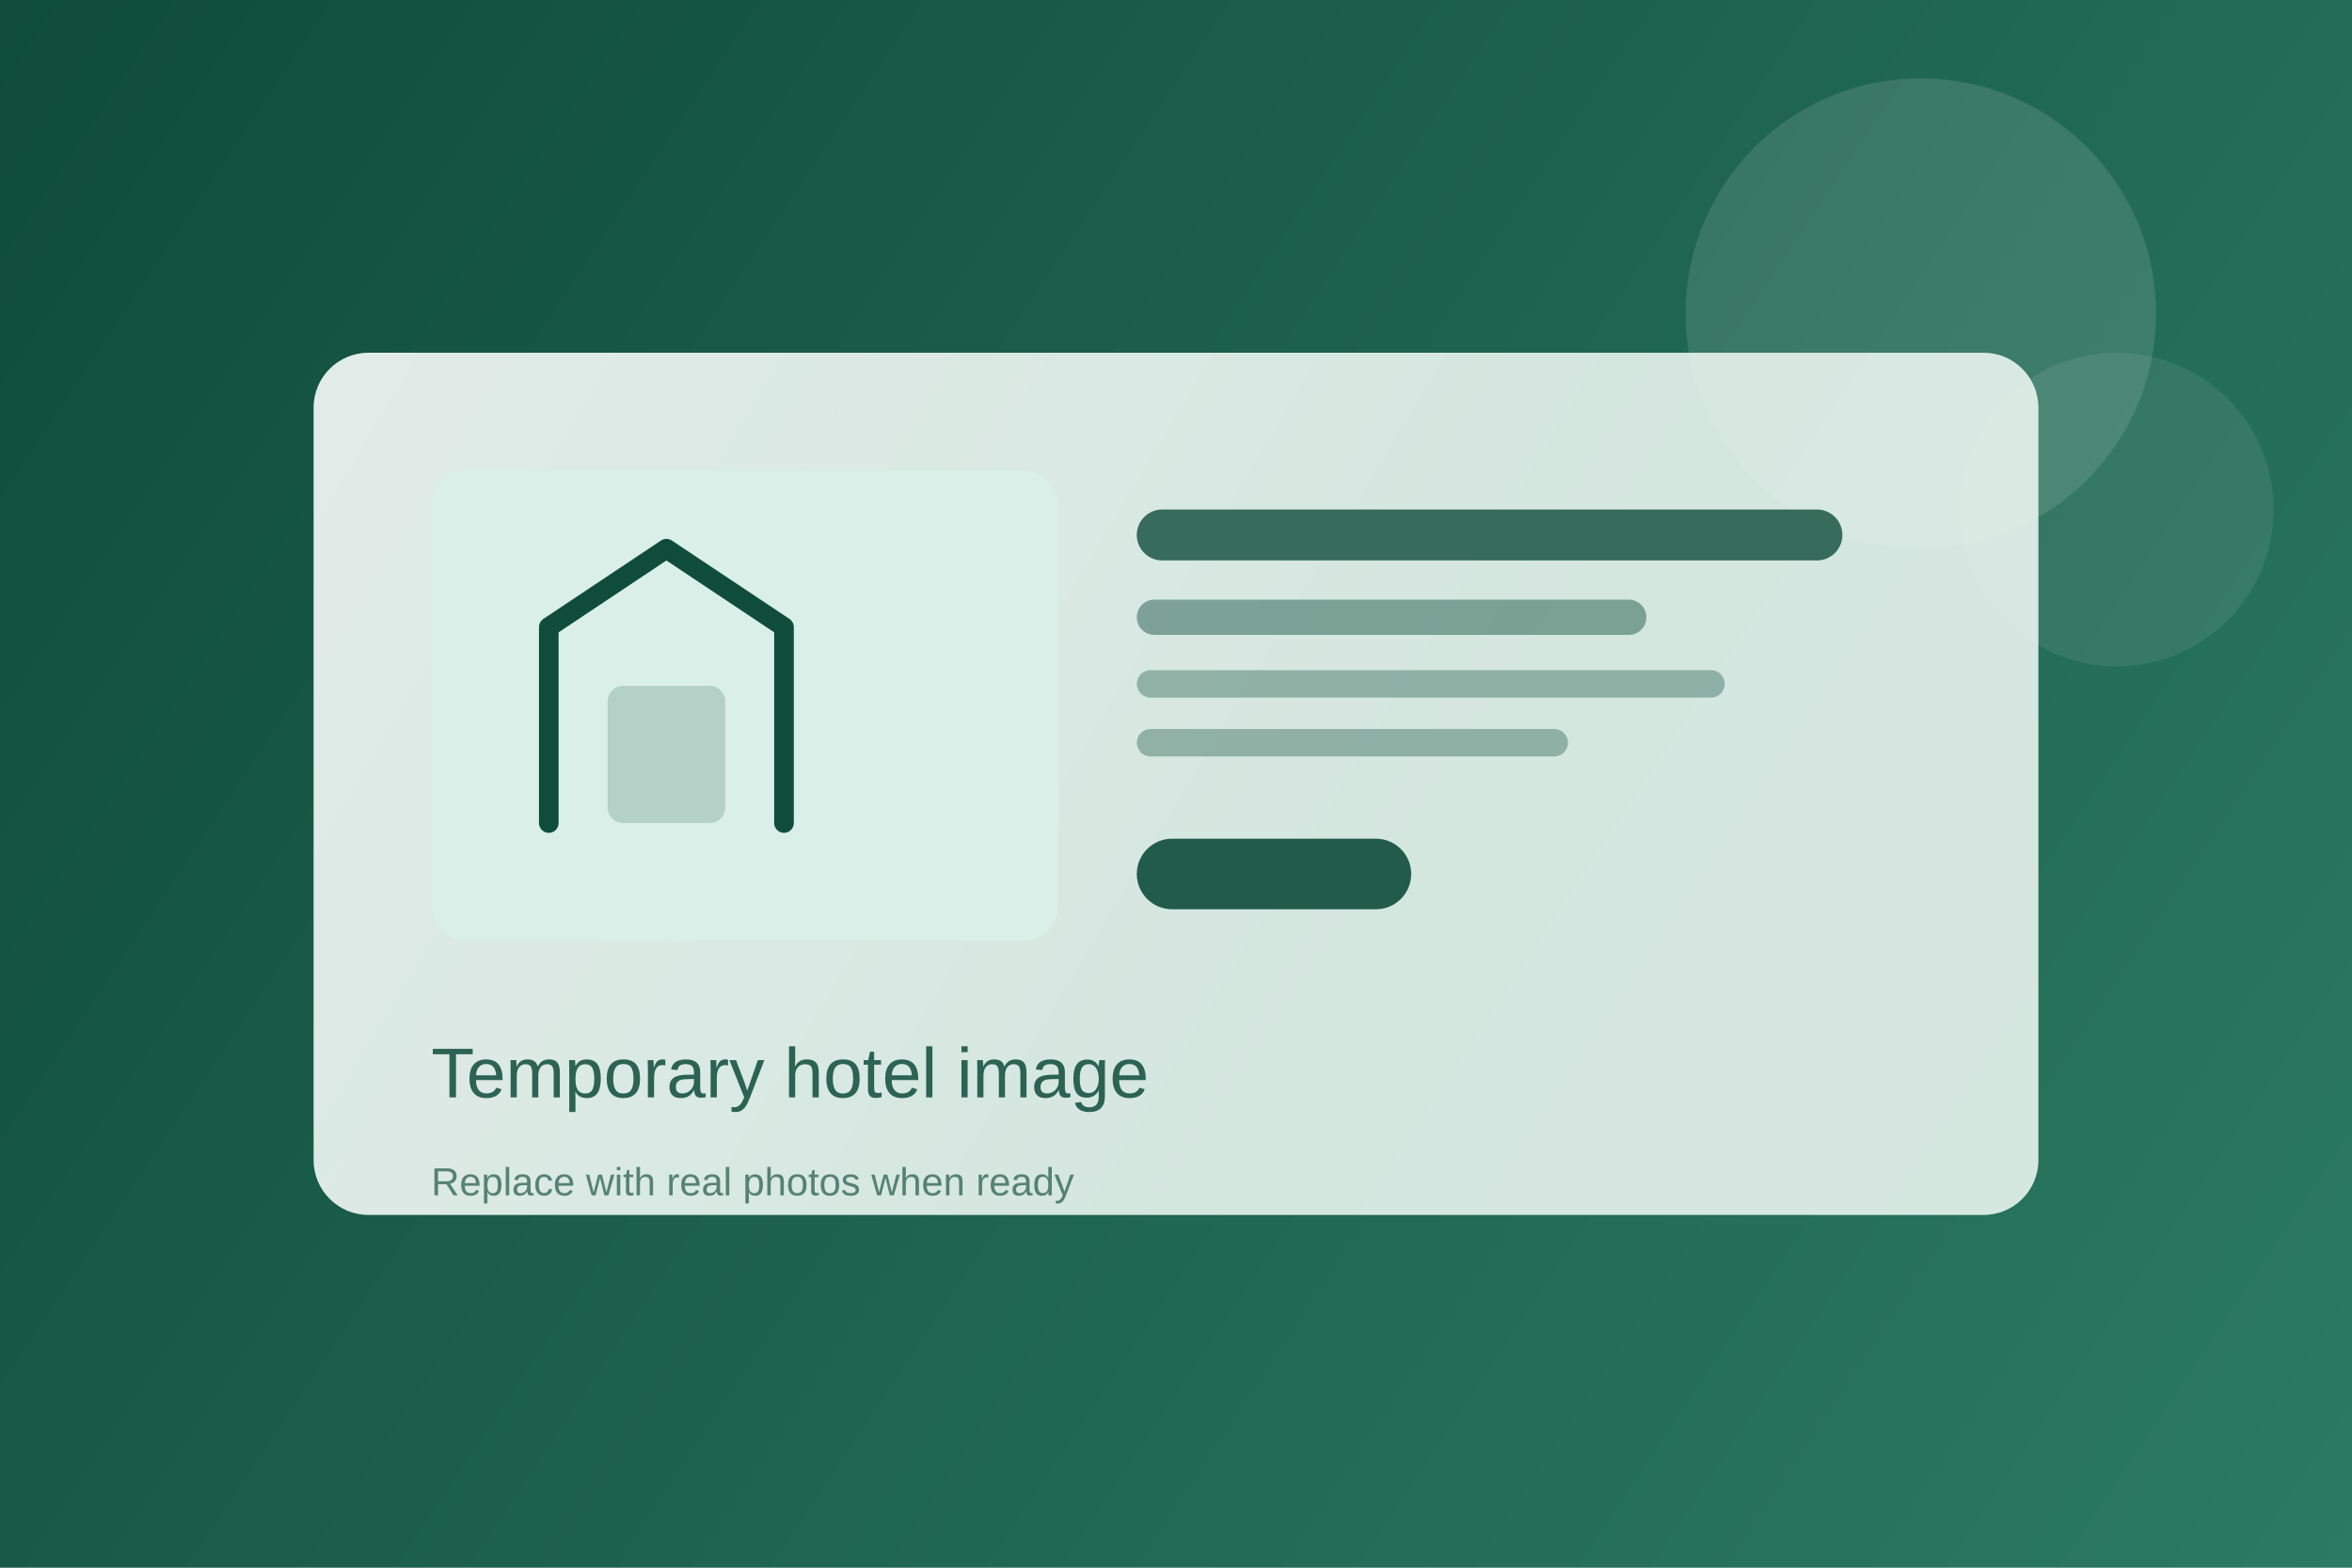
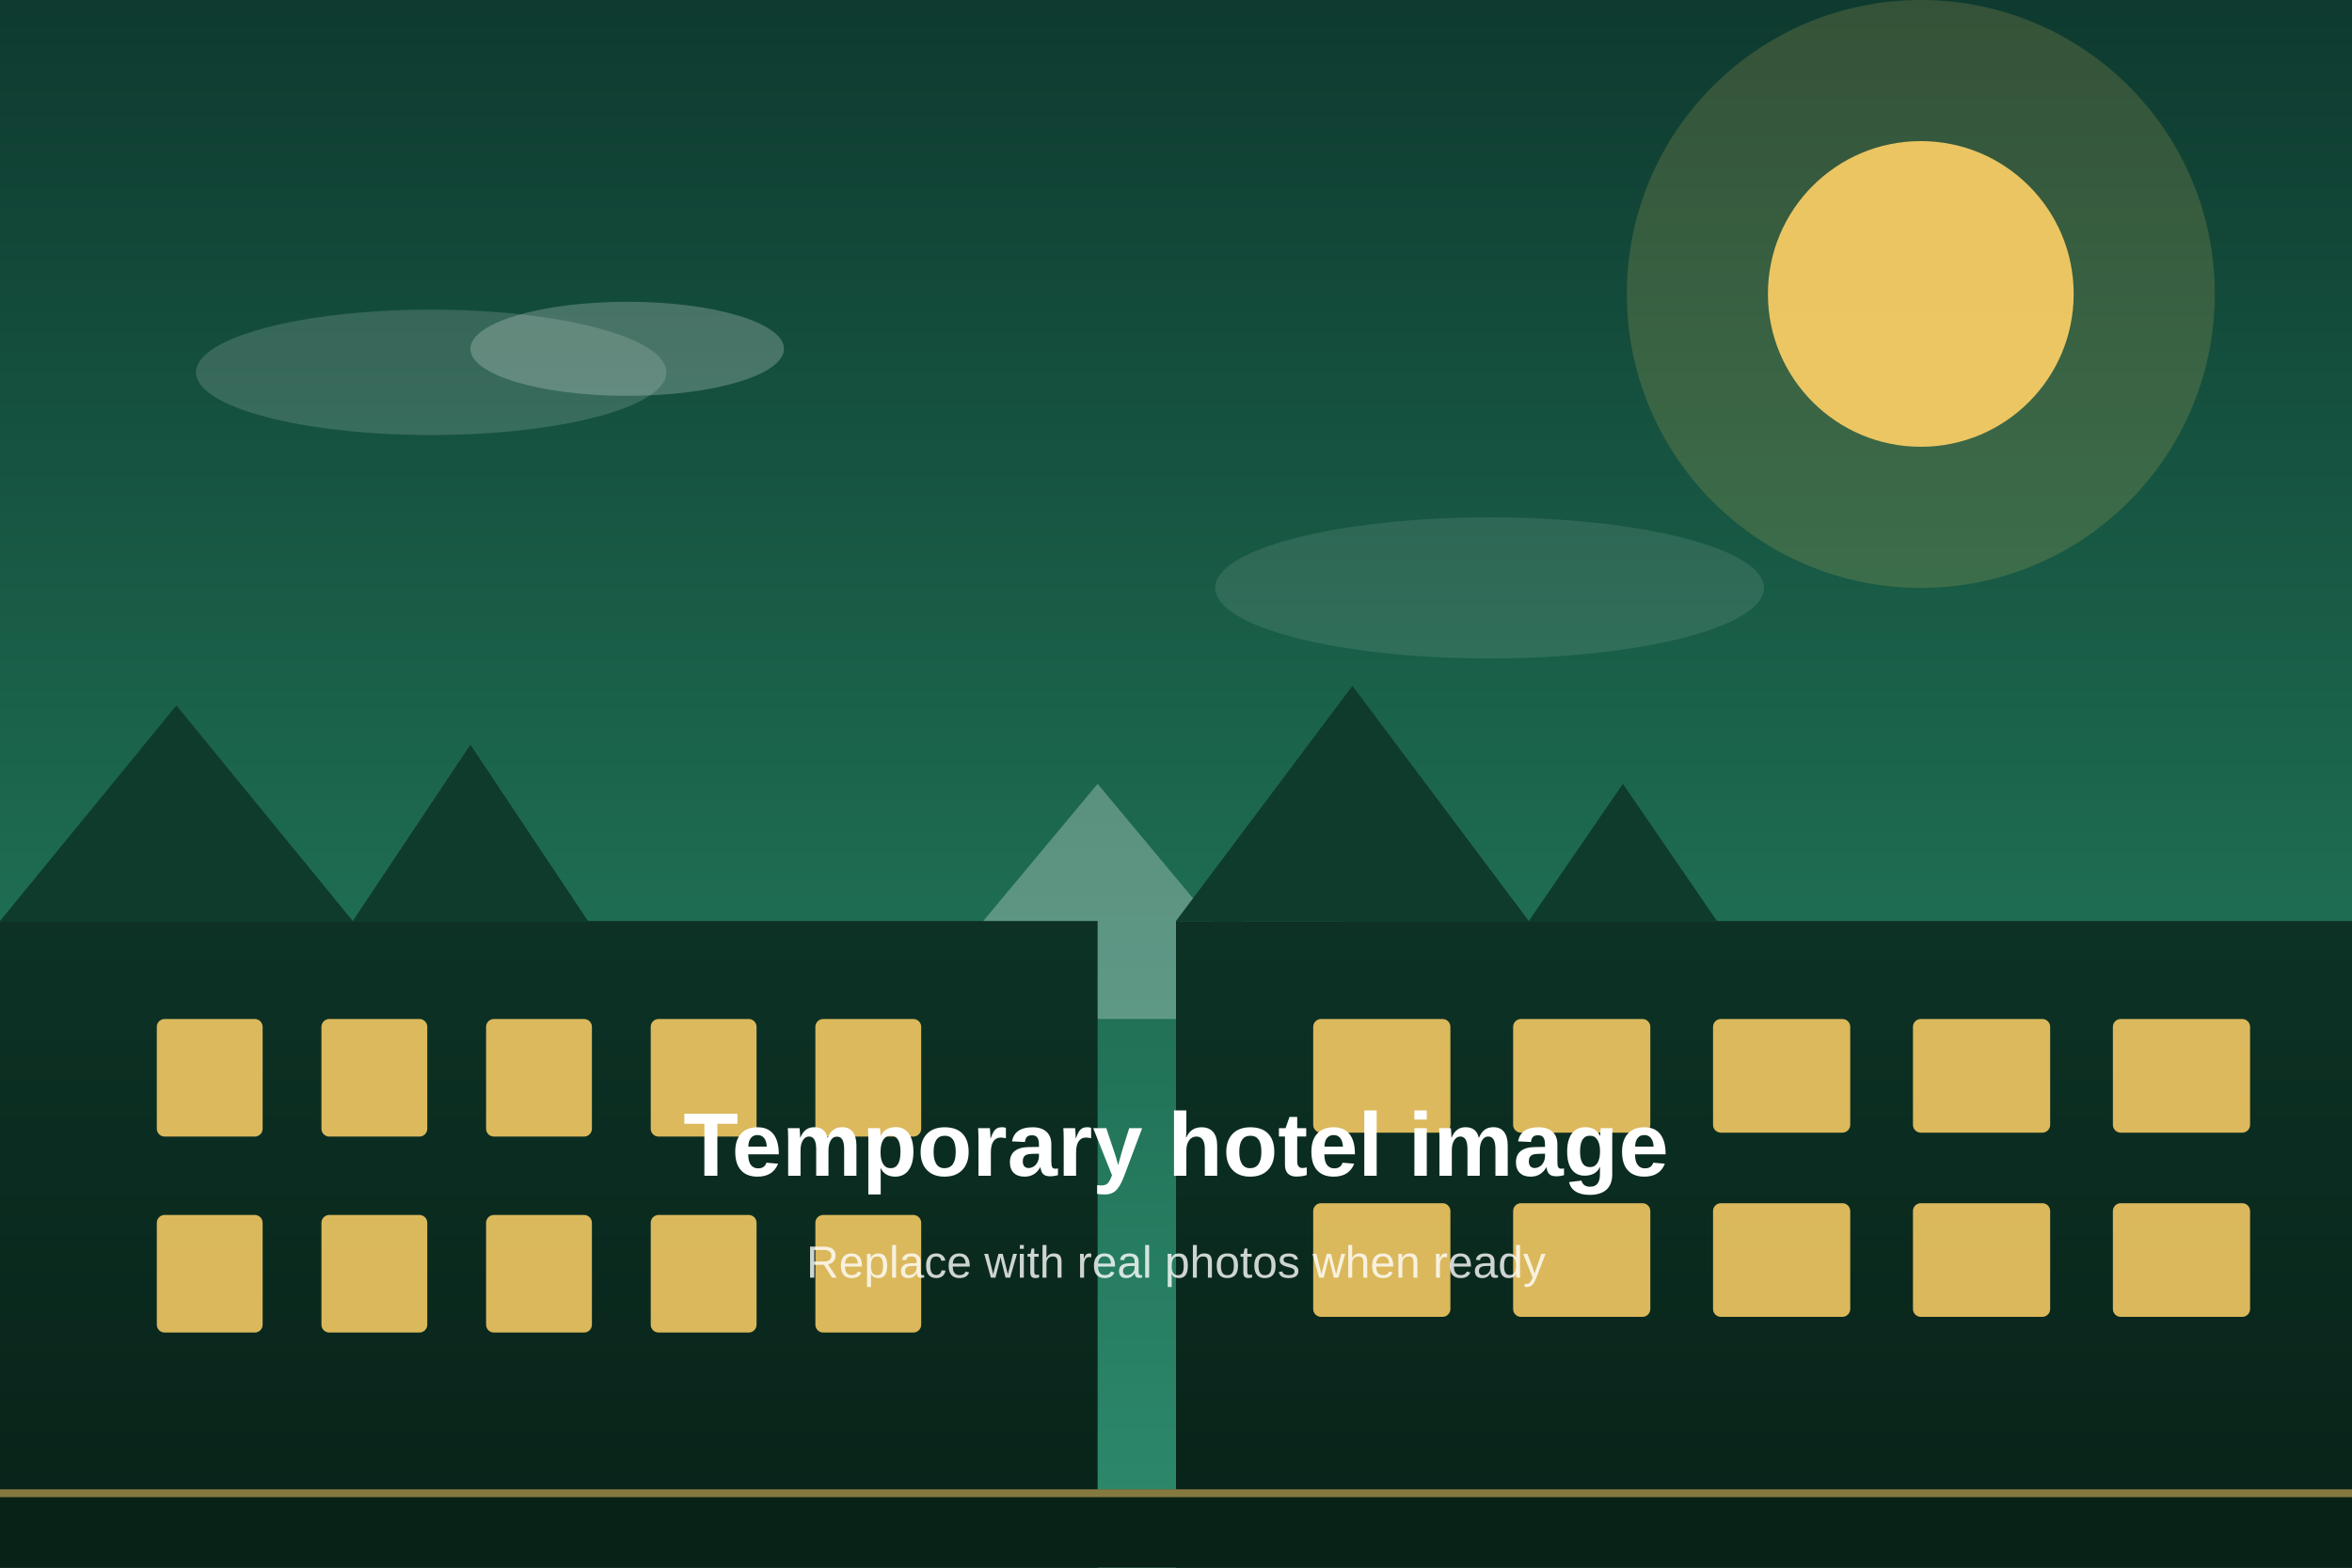
<svg xmlns="http://www.w3.org/2000/svg" width="1200" height="800" viewBox="0 0 1200 800" fill="none">
  <defs>
-     <linearGradient id="bg" x1="0" y1="0" x2="1200" y2="800" gradientUnits="userSpaceOnUse">
-       <stop offset="0" stop-color="#0f4c3a" />
-       <stop offset="1" stop-color="#2c7a62" />
+     <linearGradient id="sky" x1="0" y1="0" x2="0" y2="800" gradientUnits="userSpaceOnUse">
+       <stop offset="0" stop-color="#0e3a2f" />
+       <stop offset="0.55" stop-color="#1d6a50" />
+       <stop offset="1" stop-color="#2e8b6e" />
    </linearGradient>
-     <linearGradient id="card" x1="0" y1="0" x2="700" y2="420" gradientUnits="userSpaceOnUse">
-       <stop offset="0" stop-color="#ffffff" stop-opacity="0.9" />
-       <stop offset="1" stop-color="#e8f5ef" stop-opacity="0.9" />
+     <linearGradient id="building" x1="0" y1="300" x2="0" y2="800" gradientUnits="userSpaceOnUse">
+       <stop offset="0" stop-color="#0f3b2c" />
+       <stop offset="1" stop-color="#082218" />
    </linearGradient>
  </defs>
-   <rect width="1200" height="800" fill="url(#bg)" />
-   <circle cx="980" cy="160" r="120" fill="#ffffff" fill-opacity="0.12" />
-   <circle cx="1080" cy="260" r="80" fill="#ffffff" fill-opacity="0.08" />
-   <rect x="160" y="180" width="880" height="440" rx="28" fill="url(#card)" />
-   <rect x="220" y="240" width="320" height="240" rx="18" fill="#d9efe7" />
-   <rect x="580" y="260" width="360" height="26" rx="13" fill="#0f4c3a" fill-opacity="0.8" />
-   <rect x="580" y="306" width="260" height="18" rx="9" fill="#0f4c3a" fill-opacity="0.45" />
-   <rect x="580" y="342" width="300" height="14" rx="7" fill="#0f4c3a" fill-opacity="0.35" />
-   <rect x="580" y="372" width="220" height="14" rx="7" fill="#0f4c3a" fill-opacity="0.35" />
-   <rect x="580" y="428" width="140" height="36" rx="18" fill="#0f4c3a" fill-opacity="0.9" />
-   <path d="M280 420V320L340 280L400 320V420" stroke="#0f4c3a" stroke-width="10" stroke-linecap="round" stroke-linejoin="round" />
-   <rect x="310" y="350" width="60" height="70" rx="8" fill="#0f4c3a" fill-opacity="0.18" />
-   <text x="220" y="560" font-family="Arial, sans-serif" font-size="36" fill="#0f4c3a" fill-opacity="0.85">Temporary hotel image</text>
-   <text x="220" y="610" font-family="Arial, sans-serif" font-size="20" fill="#0f4c3a" fill-opacity="0.65">Replace with real photos when ready</text>
+   <rect width="1200" height="800" fill="url(#sky)" />
+   <circle cx="980" cy="150" r="150" fill="#ffd166" fill-opacity="0.16" />
+   <circle cx="980" cy="150" r="78" fill="#ffd166" fill-opacity="0.9" />
+   <ellipse cx="220" cy="190" rx="120" ry="32" fill="#ffffff" fill-opacity="0.15" />
+   <ellipse cx="320" cy="178" rx="80" ry="24" fill="#ffffff" fill-opacity="0.22" />
+   <ellipse cx="760" cy="300" rx="140" ry="36" fill="#ffffff" fill-opacity="0.1" />
+   <path d="M460 520 L560 400 L660 520 Z" fill="#ffffff" fill-opacity="0.28" />
+   <path d="M610 500 L660 440 L710 500 Z" fill="#ffffff" fill-opacity="0.32" />
+   <rect x="0" y="470" width="560" height="330" fill="url(#building)" />
+   <rect x="600" y="470" width="600" height="330" fill="url(#building)" />
+   <path d="M0 470 L90 360 L180 470 Z" fill="#0f3b2c" />
+   <path d="M180 470 L240 380 L300 470 Z" fill="#0f3b2c" />
+   <path d="M600 470 L690 350 L780 470 Z" fill="#0f3b2c" />
+   <path d="M780 470 L828 400 L876 470 Z" fill="#0f3b2c" />
+   <g fill="#ffd166" fill-opacity="0.85">
+     <rect x="80" y="520" width="54" height="60" rx="4" />
+     <rect x="164" y="520" width="54" height="60" rx="4" />
+     <rect x="248" y="520" width="54" height="60" rx="4" />
+     <rect x="332" y="520" width="54" height="60" rx="4" />
+     <rect x="416" y="520" width="54" height="60" rx="4" />
+     <rect x="80" y="620" width="54" height="60" rx="4" />
+     <rect x="164" y="620" width="54" height="60" rx="4" />
+     <rect x="248" y="620" width="54" height="60" rx="4" />
+     <rect x="332" y="620" width="54" height="60" rx="4" />
+     <rect x="416" y="620" width="54" height="60" rx="4" />
+     <rect x="670" y="520" width="70" height="58" rx="4" />
+     <rect x="772" y="520" width="70" height="58" rx="4" />
+     <rect x="874" y="520" width="70" height="58" rx="4" />
+     <rect x="976" y="520" width="70" height="58" rx="4" />
+     <rect x="1078" y="520" width="70" height="58" rx="4" />
+     <rect x="670" y="614" width="70" height="58" rx="4" />
+     <rect x="772" y="614" width="70" height="58" rx="4" />
+     <rect x="874" y="614" width="70" height="58" rx="4" />
+     <rect x="976" y="614" width="70" height="58" rx="4" />
+     <rect x="1078" y="614" width="70" height="58" rx="4" />
+   </g>
+   <rect x="0" y="760" width="1200" height="40" fill="#082218" />
+   <text x="600" y="600" text-anchor="middle" font-family="Arial, sans-serif" font-size="46" font-weight="700" fill="#ffffff">Temporary hotel image</text>
+   <text x="600" y="652" text-anchor="middle" font-family="Arial, sans-serif" font-size="23" fill="#ffffff" fill-opacity="0.8">Replace with real photos when ready</text>
+   <rect x="0" y="760" width="1200" height="4" fill="#ffd166" fill-opacity="0.5" />
</svg>
